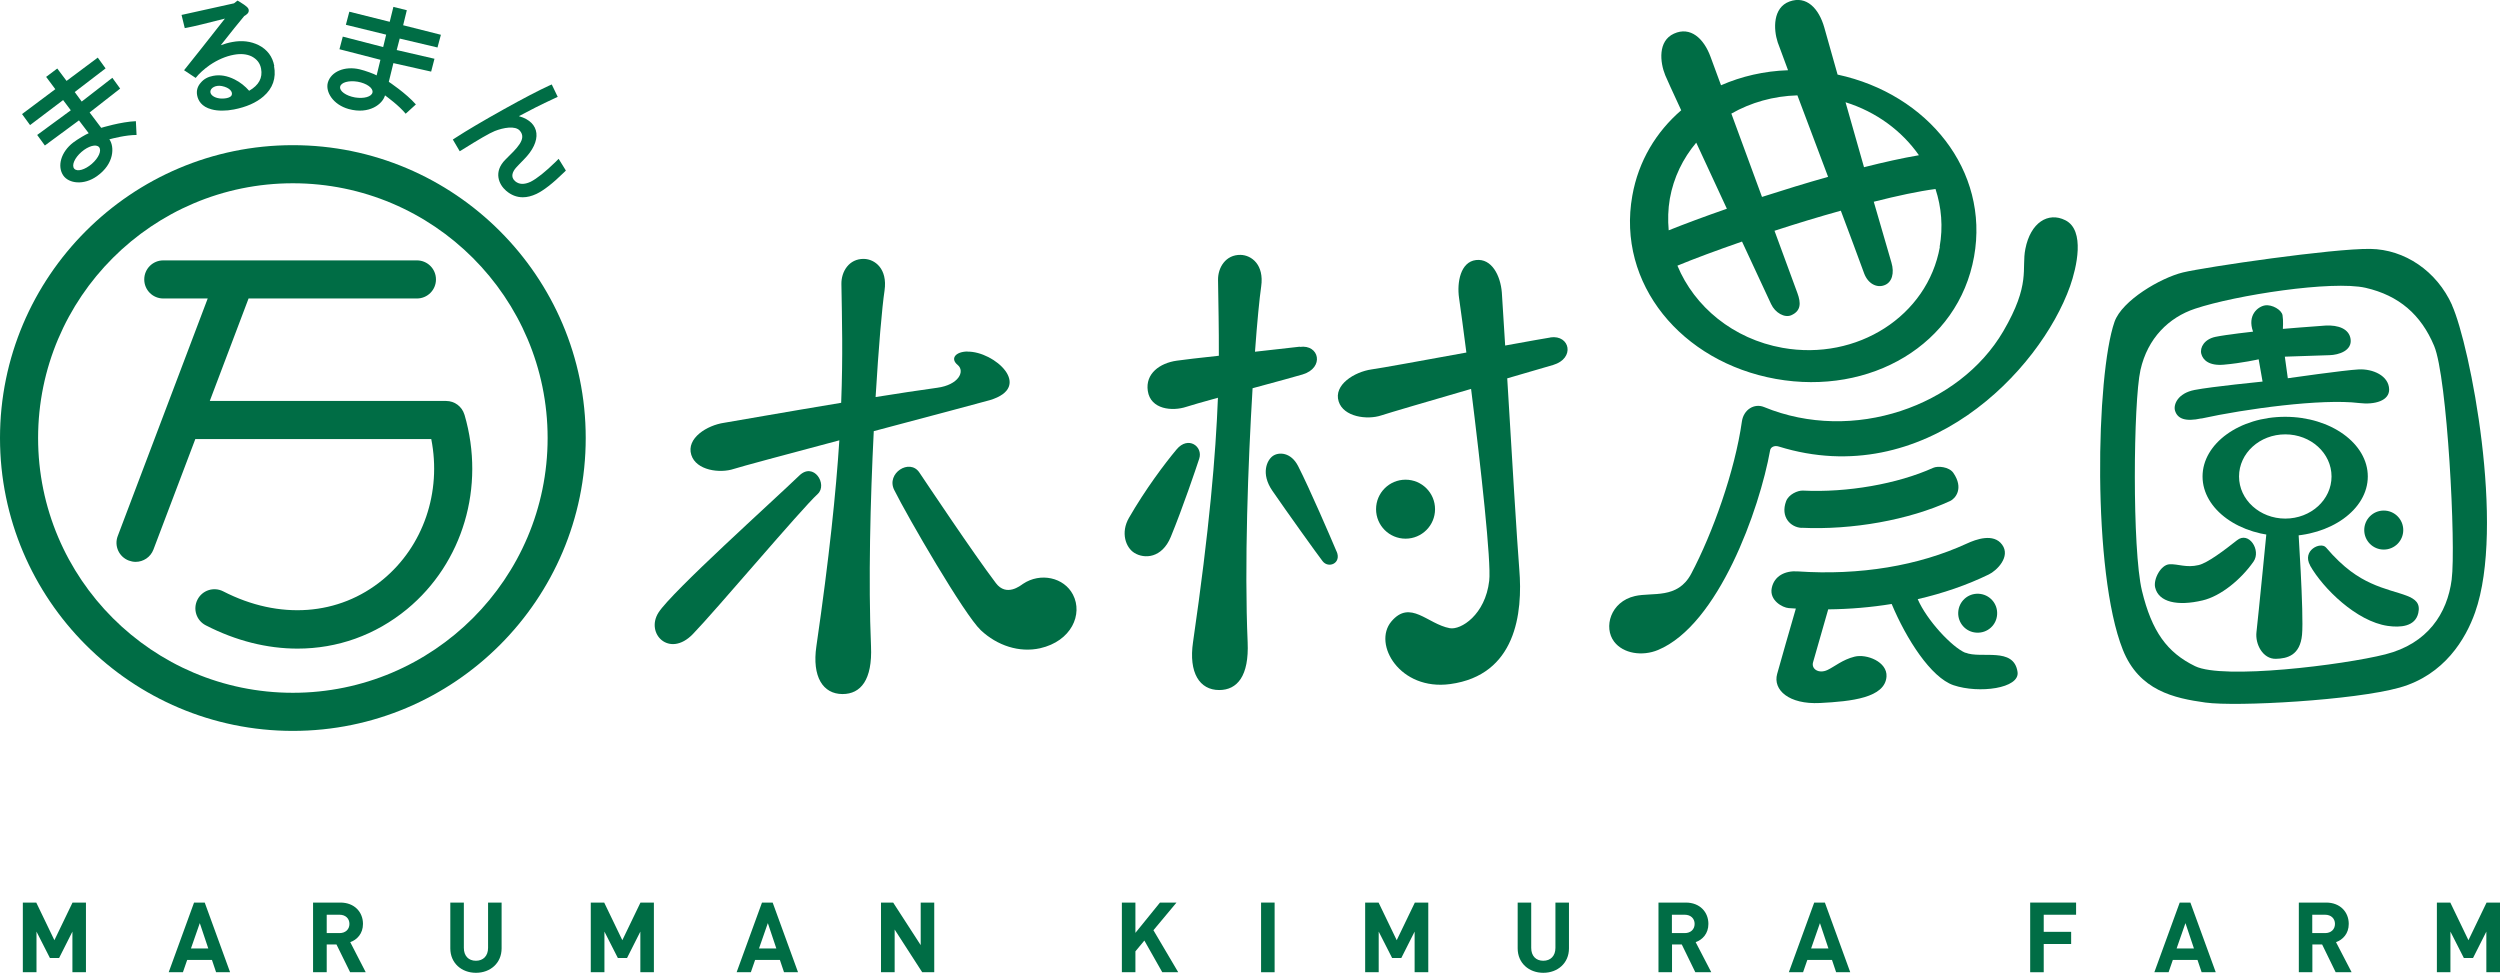
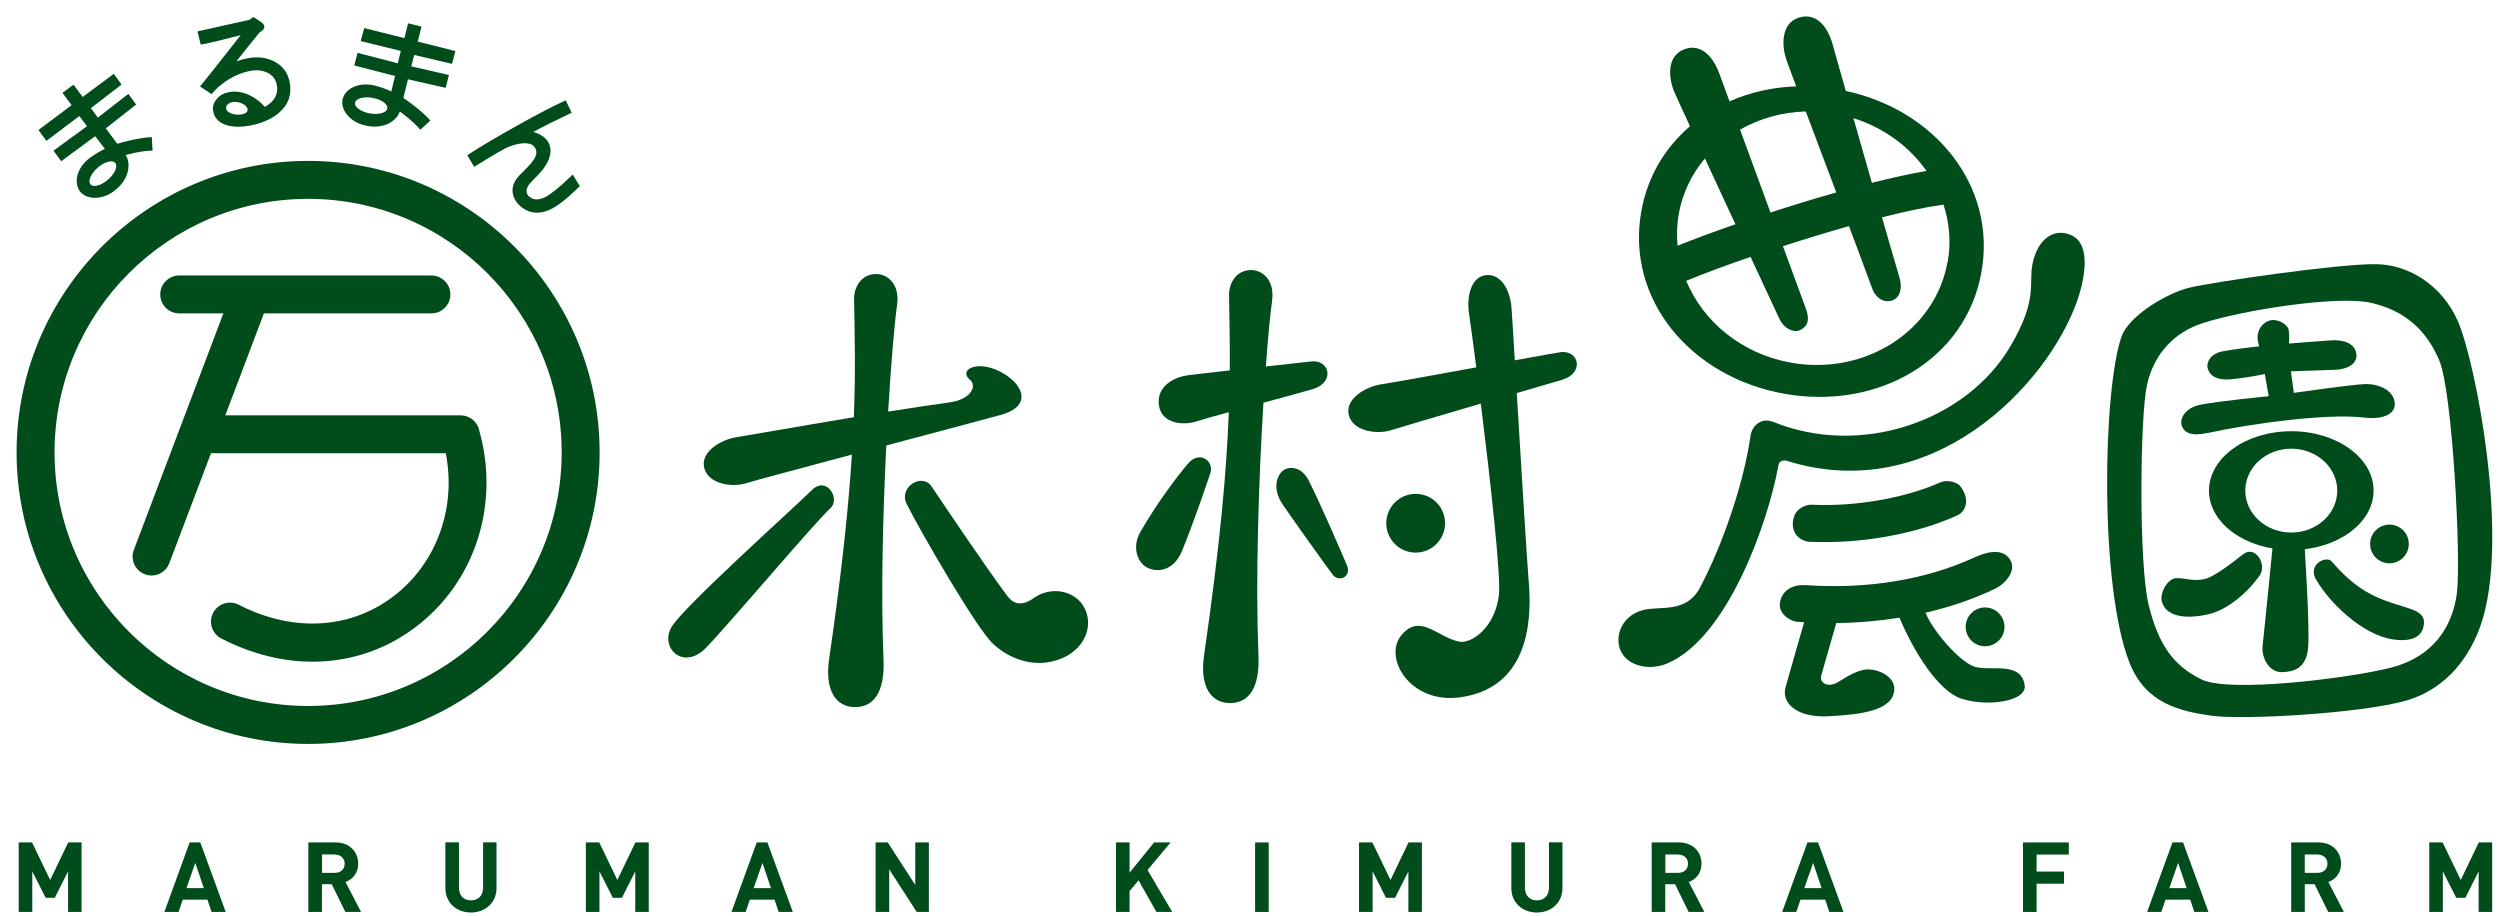
- <svg xmlns="http://www.w3.org/2000/svg" id="_レイヤー_1" data-name="レイヤー 1" viewBox="0 0 217.85 84.77">
+ <svg xmlns="http://www.w3.org/2000/svg" id="_レイヤー_1" data-name="レイヤー_1" version="1.1" viewBox="0 0 308.9 113.18">
  <defs>
    <style>
-       .cls-1 {
-         fill: #006d45;
+       .st0 {
+         fill: #004d1b;
      }
    </style>
  </defs>
+   <path class="st0" d="M219,52.09c10.94,4.5,24.01-.09,29.42-9.33,3.41-5.82,2.22-7.63,2.71-10.12.63-3.24,2.81-4.58,4.92-3.52,2.48,1.25,1.39,5.85.59,8.1-3.71,10.45-17.94,25.3-35.83,19.73-.53-.17-.99.08-1.05.46-1.3,7.25-6.36,21.49-13.79,24.58-1.92.8-4.27.45-5.39-1.02-1.33-1.75-.47-4.93,2.55-5.62,2.16-.49,5.24.42,6.92-2.74,2.64-4.98,5.38-12.65,6.24-18.74.21-1.46,1.53-2.26,2.73-1.76Z" />
+   <path class="st0" d="M223.63,66.95c-1.36-.06-2.63-1.34-1.9-3.28.32-.84,1.43-1.34,2.08-1.31,5.43.27,11.63-.82,16.01-2.79.58-.26,1.95-.15,2.48.61,1.33,1.92.26,3.18-.39,3.47-5.06,2.33-12.05,3.59-18.27,3.29Z" />
+   <path class="st0" d="M243.78,82.31c-1.66-.69-4.74-4-5.87-6.6,3.1-.72,6.04-1.72,8.73-3.03,1-.49,2.71-2.18,1.65-3.65-1.05-1.46-3.23-.66-4.36-.14-5.93,2.72-13.13,3.94-20.82,3.41-1.49-.1-2.85.54-3.16,2.05-.31,1.51,1.31,2.42,2.09,2.48.29.02.59.04.88.05-.67,2.34-1.92,6.65-2.3,8.05-.54,1.95,1.42,3.77,5.27,3.57,3.85-.2,8-.63,8.17-3.27.11-1.81-2.44-2.81-3.92-2.44-1.48.37-2.49,1.24-3.33,1.64-1.07.5-2.02-.12-1.78-.95.45-1.58,1.36-4.75,1.86-6.5,2.68-.02,5.29-.26,7.81-.66,1.79,4.29,4.82,9.05,7.6,9.99,3.14,1.06,8.16.39,7.87-1.63-.46-3.16-4.48-1.58-6.42-2.38Z" />
+   <path class="st0" d="M247.67,77.57c-.06,1.32-1.19,2.34-2.51,2.28-1.32-.06-2.34-1.19-2.28-2.51.06-1.32,1.19-2.34,2.51-2.28,1.32.06,2.34,1.19,2.28,2.51Z" />
+   <path class="st0" d="M178.55,64.65c0,2-1.62,3.63-3.63,3.63s-3.63-1.62-3.63-3.63,1.62-3.63,3.63-3.63,3.63,1.62,3.63,3.63Z" />
+   <path class="st0" d="M297.63,67.21c0,1.32-1.07,2.39-2.39,2.39s-2.39-1.07-2.39-2.39,1.07-2.39,2.39-2.39,2.39,1.07,2.39,2.39Z" />
+   <path class="st0" d="M303.64,39.57c-1.89-4.21-5.86-6.87-10.06-6.93-4.6-.07-20.28,2.23-23.05,2.9-2.76.67-7.49,3.46-8.4,6.06-2.29,6.54-2.77,30.82,1.01,40.33,2.01,5.06,6.32,5.97,10.17,6.51,3.84.54,18.34-.29,23.87-1.84,5.53-1.55,8.15-6.01,9.3-9.25,3.75-10.57-.62-32.83-2.83-37.77ZM303.57,73.3c-.54,4.18-2.97,7.89-8.16,9.2-5.19,1.32-19.96,3.14-23.4,1.45-3.44-1.69-5.33-4.26-6.54-9.28-1.21-5.02-1.06-23.24-.18-27.15.88-3.91,3.48-6.46,6.72-7.54,4.99-1.66,16.86-3.51,20.97-2.56,4.11.94,6.81,3.3,8.43,7.15,1.62,3.84,2.7,24.55,2.16,28.73Z" />
+   <path class="st0" d="M272.8,53.5c5.41-1.18,14.79-2.46,19.4-1.9,1.97.24,3.73-.3,3.7-1.68-.04-1.7-2.02-2.54-3.75-2.46s-8.72,1.08-8.72,1.08l-.37-2.66s4.47-.16,5.49-.19c1.15-.03,2.81-.56,2.6-1.99-.19-1.24-1.49-1.74-3.07-1.65-1.58.1-5.25.4-5.25.4,0,0,.07-1.01-.04-1.68-.11-.67-1.28-1.35-2.15-1.21-.87.14-2.21,1.19-1.49,3.23,0,0-3.22.35-4.61.64-1.39.29-1.96,1.31-1.76,2.09.2.77.97,1.5,2.76,1.35,2.27-.2,4.3-.66,4.3-.66l.48,2.74s-6.25.62-8.35,1.04c-2.11.41-2.63,1.82-2.41,2.54.3.99,1.24,1.4,3.24.96Z" />
+   <path class="st0" d="M283.11,53.28c-5.61,0-10.17,3.29-10.17,7.34s4.55,7.34,10.17,7.34,10.17-3.29,10.17-7.34-4.55-7.34-10.17-7.34ZM283.11,65.8c-3.14,0-5.68-2.32-5.68-5.18s2.54-5.18,5.68-5.18,5.68,2.32,5.68,5.18-2.54,5.18-5.68,5.18Z" />
+   <path class="st0" d="M280.97,65.85s-1.21,12.38-1.4,13.9c-.18,1.52.79,3.33,2.38,3.3,1.41-.03,2.99-.42,3.24-2.97.24-2.55-.5-13.62-.5-13.62l-3.71-.61Z" />
+   <path class="st0" d="M286.16,71.58c1.61,2.84,5.72,6.87,9.53,7.43,1.55.23,3.39.09,3.76-1.58.53-2.37-2.4-2.08-5.86-3.69-1.49-.69-3.27-1.78-5.49-4.37-.65-.76-3,.35-1.95,2.22Z" />
+   <path class="st0" d="M277.17,68.47c-1.56,1.25-3.62,2.79-4.71,3.06-1.52.36-2.53-.15-3.59-.09-1.06.06-2.01,1.82-1.76,2.85.43,1.8,2.73,2.32,5.82,1.59,2.23-.52,4.71-2.55,6.27-4.77.97-1.39-.57-3.79-2.03-2.63Z" />
+   <path class="st0" d="M228.06,11.22c-.92-3.24-1.55-5.48-1.64-5.8-.66-2.35-2.19-3.96-4.28-3.2-2.06.75-1.99,3.38-1.46,5.03.09.29.56,1.55,1.26,3.42-2.93.1-5.73.74-8.24,1.85-.71-1.93-1.19-3.23-1.28-3.48-.84-2.29-2.48-3.79-4.5-2.87-2,.9-1.73,3.53-1.07,5.12.15.36.89,1.99,1.96,4.31-3.06,2.63-5.25,6.2-6.01,10.51-1.94,10.84,6.05,20.47,17.66,22.54,11.61,2.07,22.44-4.2,24.37-15.04,1.89-10.56-5.66-19.99-16.78-22.38ZM238.03,21.12c-1.98.34-4.28.85-6.74,1.47-.8-2.79-1.58-5.53-2.28-7.99,3.79,1.19,6.92,3.53,9.02,6.51ZM223.12,13.77c1.08,2.87,2.41,6.4,3.77,10.01-2.7.76-5.47,1.61-8.13,2.48-1.3-3.55-2.65-7.21-3.76-10.25,2.4-1.36,5.18-2.16,8.12-2.24ZM207.42,26.46c.47-2.61,1.61-4.95,3.24-6.88,1.17,2.52,2.48,5.36,3.77,8.13-2.72.94-5.18,1.86-7.15,2.65-.12-1.28-.09-2.58.15-3.9ZM240.63,32.39c-1.52,8.5-10.18,14.06-19.35,12.42-6.08-1.09-10.84-5.07-12.93-10.11,2.07-.86,4.85-1.9,7.95-2.96,1.47,3.17,2.77,5.96,3.57,7.68.51,1.1,1.68,1.73,2.48,1.39,1.21-.53,1.21-1.51.77-2.71-.65-1.76-1.67-4.53-2.82-7.68,2.68-.87,5.47-1.72,8.16-2.48,1.03,2.74,2.02,5.39,2.87,7.71.48,1.29,1.55,1.8,2.48,1.47.97-.35,1.27-1.51.9-2.79-.67-2.26-1.41-4.83-2.17-7.48,2.9-.73,5.53-1.29,7.6-1.57.73,2.25.95,4.67.51,7.12Z" />
+   <path class="st0" d="M121.02,45.25c-1.46.02-2.13.87-1.19,1.66.95.79.12,2.46-2.51,2.81-2.19.3-4.83.7-7.58,1.14.37-6.11.79-11.02,1.1-13.12.38-2.67-1.19-3.86-2.54-3.88-1.84-.03-2.79,1.57-2.77,3.1.07,4.38.2,8.74-.03,14.59-6.98,1.16-13.56,2.33-14.39,2.45-2.08.3-4.7,1.89-4.06,3.95.6,1.91,3.5,2.3,5.24,1.73.76-.25,6.55-1.8,12.97-3.51-.4,6.33-1.22,14.33-2.82,25.32-.54,3.75.8,5.89,3.22,5.88,2.23,0,3.68-1.74,3.51-5.88-.34-7.95-.08-17.92.34-26.45,7-1.86,13.61-3.61,14.27-3.81,5.44-1.62.57-6.03-2.77-5.98Z" />
+   <path class="st0" d="M192.73,43.53c-.42.06-2.66.46-5.56.99-.21-3.43-.36-5.94-.41-6.52-.17-2.11-1.26-4.22-3.17-4-1.91.23-2.36,2.77-2.09,4.65.23,1.59.55,3.96.91,6.74-5.19.95-10.59,1.93-11.66,2.08-2.08.3-4.7,1.89-4.06,3.94.6,1.91,3.5,2.3,5.24,1.73.89-.29,6.04-1.8,11.04-3.27,1.2,9.63,2.49,21.31,2.24,23.59-.47,4.18-3.48,6.08-4.86,5.83-2.74-.51-4.86-3.59-7.18-.82-2.32,2.77,1.04,8.54,7.23,7.69,8.09-1.1,8.95-8.71,8.5-14.12-.25-3.11-.95-14.65-1.49-23.47,2.91-.85,5.2-1.52,5.66-1.66,2.71-.82,2.06-3.73-.34-3.39Z" />
+   <path class="st0" d="M87.26,80.02c-2.88,2.96-5.86-.07-4.22-2.65,1.65-2.58,14.24-13.87,17.3-16.84,1.8-1.75,3.53,1.09,2.28,2.25-2.07,1.91-12.55,14.35-15.37,17.24Z" />
+   <path class="st0" d="M112.03,62.27c1.64,3.3,8.63,15.38,10.65,17.26,2.02,1.89,4.73,2.79,7.28,2.21,3.87-.87,5.29-4.19,4.05-6.6-1.09-2.14-4.01-2.76-6.15-1.33-.32.21-2.03,1.62-3.33-.09-2.77-3.67-8.51-12.26-9.42-13.61-1.19-1.76-4.11.1-3.09,2.15Z" />
+   <path class="st0" d="M161.92,44.67c-.53.07-2.84.32-5.51.61.27-3.69.55-6.56.76-8.03.38-2.67-1.19-3.86-2.54-3.88-1.84-.03-2.79,1.57-2.77,3.1.04,2.96.12,5.9.09,9.3-2.37.26-4.42.49-5.19.6-2.08.3-3.88,1.6-3.56,3.73.34,2.27,3,2.52,4.74,1.94.55-.18,2.05-.61,3.89-1.11-.26,7-1.04,16.13-3.06,30.06-.54,3.75.8,5.89,3.22,5.88,2.23,0,3.68-1.74,3.51-5.88-.4-9.5.04-21.88.61-31.23,2.87-.78,5.52-1.5,6.15-1.7,2.71-.82,2.06-3.73-.34-3.39Z" />
+   <path class="st0" d="M146.77,57.3c-1.47,1.76-3.84,4.91-5.86,8.41-1.06,1.84-.39,3.67.66,4.32,1.23.76,3.39.67,4.48-1.96,1.47-3.57,3.1-8.41,3.5-9.62.49-1.5-1.36-2.85-2.78-1.15Z" />
+   <path class="st0" d="M166.43,69.86c-.68-1.61-3.35-7.8-4.73-10.5-.88-1.72-2.37-1.77-3.11-1.26-.73.51-1.52,2.17-.08,4.27,1.67,2.43,5.58,7.89,6.18,8.66.73.94,2.34.26,1.74-1.18Z" />
+   <path class="st0" d="M38.07,91.92c-19.86,0-36.02-16.16-36.02-36.02S18.21,19.88,38.07,19.88s36.02,16.16,36.02,36.02-16.16,36.02-36.02,36.02ZM38.07,24.57c-17.28,0-31.33,14.05-31.33,31.33s14.05,31.33,31.33,31.33,31.33-14.05,31.33-31.33-14.05-31.33-31.33-31.33Z" />
+   <path class="st0" d="M59.17,53.01c-.29-1-1.21-1.69-2.25-1.69h-29.08l4.77-12.6h20.7c1.29,0,2.34-1.05,2.34-2.34s-1.05-2.34-2.34-2.34h-31.17c-1.29,0-2.34,1.05-2.34,2.34s1.05,2.34,2.34,2.34h5.46l-11.06,29.22c-.46,1.21.15,2.56,1.36,3.02.27.1.55.15.83.15.95,0,1.84-.58,2.19-1.52l5.15-13.59h29.01c1.28,6.53-.96,13.16-5.96,17.28-5.4,4.45-12.74,4.99-19.63,1.44-1.15-.59-2.56-.14-3.16,1.01-.59,1.15-.14,2.56,1.01,3.16,3.73,1.92,7.57,2.87,11.29,2.87,4.88,0,9.55-1.63,13.46-4.86,6.88-5.67,9.65-15.05,7.07-23.9Z" />
+   <path class="st0" d="M65.88,16.31c1.23-.67,2.7-1.41,4.4-2.21l.36-.17-.74-1.53-.35.16c-1.23.56-3.11,1.54-5.59,2.92-2.5,1.4-4.48,2.57-5.9,3.49l-.32.21.85,1.44.35-.22c1.96-1.22,3.28-2.01,3.95-2.27,1.07-.43,2.53-.69,3.09-.04.89,1.02-.37,2.15-1.76,3.54-1.52,1.51-.82,3.08.07,3.84.63.54,1.31.81,2.06.81.53,0,1.09-.14,1.67-.41.89-.42,2-1.29,3.39-2.65l.23-.22-.88-1.44-.36.35c-1.28,1.25-2.32,2.08-3.09,2.47-.79.37-1.42.34-1.91-.08-.62-.54-.3-1.19.11-1.67.2-.23.52-.56.95-.99,2.29-2.31,2.03-4.6-.56-5.34Z" />
+   <path class="st0" d="M18.85,18.63c0-.18-.09-1.69-.09-1.69-1.84.08-4.27.82-4.27.82l-1.42-1.9,3.75-2.94-.96-1.32-3.77,2.93-.86-1.17,3.79-2.91-.96-1.33-3.84,2.86-1.14-1.52-1.36,1.02,1.13,1.51-4.1,3.07.98,1.35,4.07-3.07.95,1.25-4.14,3.03.95,1.3,4.2-3.09,1.2,1.57c-.3.1-1.36.73-1.9,1.14-1.51,1.16-2,2.92-1.21,4.06.68.98,2.52,1.23,4.14.08,2.15-1.53,2.16-3.64,1.53-4.53.36-.09,2.03-.54,3.35-.54ZM13.35,22.19c-.84.73-1.81,1-2.17.59-.35-.41.05-1.33.89-2.06.84-.73,1.81-1,2.17-.59.35.41-.05,1.33-.89,2.06Z" />
+   <path class="st0" d="M55.85,7.89l.42-1.58-4.65-1.17.46-1.85-1.66-.41-.45,1.83-4.97-1.24-.43,1.61,4.95,1.21-.37,1.53-4.97-1.29-.41,1.56,5.04,1.3-.46,1.92c-.26-.17-1.43-.6-2.09-.75-1.85-.43-3.53.3-3.91,1.63-.33,1.15.64,2.73,2.56,3.26,2.54.7,4.19-.62,4.48-1.68.3.22,1.7,1.24,2.54,2.26.14-.11,1.25-1.14,1.25-1.14-1.22-1.38-3.34-2.79-3.34-2.79l.57-2.3,4.65,1.05.41-1.58-4.65-1.07.36-1.41,4.65,1.1ZM45.7,14.01c-1.1-.19-1.92-.78-1.83-1.31s1.06-.81,2.16-.61c1.1.19,1.92.78,1.83,1.31-.09.53-1.06.81-2.16.61Z" />
+   <path class="st0" d="M35.79,10.14c-.22-1.15-.86-2.01-1.91-2.55-.96-.49-2.05-.62-3.25-.4-.48.09-.96.22-1.42.39,1.22-1.55,2.19-2.75,2.88-3.59.24-.14.63-.38.56-.77-.04-.23-.23-.44-1.13-.98l-.24-.14-.43.34c-.93.2-2.95.65-6.05,1.35l-.4.09.4,1.63.37-.07c.76-.14,2.26-.5,4.57-1.1-2.19,2.8-3.88,4.93-5.02,6.35l1.43.94c.43-.55,1.02-1.08,1.74-1.58.96-.65,1.97-1.08,2.98-1.28.84-.16,1.58-.08,2.19.22.64.33,1.02.82,1.14,1.5.22,1.14-.27,2.03-1.47,2.72-.49-.57-1.09-1.04-1.79-1.39-.91-.46-1.8-.6-2.64-.44-.63.12-1.14.4-1.5.83-.41.45-.57.99-.45,1.57.11.6.52,1.39,1.78,1.72.4.11.83.16,1.31.16.45,0,.92-.05,1.43-.14,1.53-.29,2.75-.83,3.64-1.62,1.14-.99,1.57-2.25,1.29-3.74ZM29.01,14.13c-.59-.09-1.07-.39-1.08-.8-.01-.49.68-.86,1.43-.71.97.2,1.35.72,1.2,1.12-.14.37-.95.49-1.55.4Z" />
  <g>
-     <path class="cls-1" d="M153.72,35.47c7.75,3.19,17.02-.06,20.85-6.61,2.41-4.13,1.57-5.41,1.92-7.17.45-2.3,1.99-3.25,3.48-2.5,1.76.88.98,4.14.42,5.74-2.63,7.4-12.71,17.92-25.39,13.98-.38-.12-.7.05-.75.32-.92,5.14-4.5,15.22-9.77,17.41-1.36.57-3.03.32-3.82-.72-.95-1.24-.33-3.49,1.81-3.98,1.53-.35,3.71.3,4.9-1.94,1.87-3.53,3.81-8.96,4.42-13.28.15-1.03,1.08-1.6,1.93-1.25Z" />
-     <path class="cls-1" d="M156.99,46c-.96-.05-1.86-.95-1.35-2.32.22-.6,1.01-.95,1.47-.93,3.84.19,8.24-.58,11.34-1.98.41-.19,1.38-.1,1.76.43.94,1.36.18,2.25-.28,2.46-3.59,1.65-8.53,2.54-12.95,2.33Z" />
-     <path class="cls-1" d="M171.27,56.89c-1.17-.49-3.36-2.83-4.16-4.68,2.2-.51,4.28-1.22,6.19-2.15.71-.34,1.92-1.55,1.17-2.59-.75-1.04-2.29-.47-3.09-.1-4.2,1.93-9.3,2.79-14.75,2.42-1.05-.07-2.02.38-2.24,1.45-.22,1.07.93,1.71,1.48,1.75.21.02.42.03.62.04-.48,1.66-1.36,4.71-1.63,5.7-.38,1.38,1.01,2.67,3.74,2.53,2.73-.14,5.67-.45,5.79-2.31.08-1.28-1.73-1.99-2.78-1.73-1.05.26-1.76.88-2.36,1.16-.76.36-1.43-.08-1.26-.67.32-1.12.96-3.37,1.32-4.61,1.9-.02,3.75-.18,5.53-.47,1.27,3.04,3.42,6.41,5.39,7.08,2.22.75,5.78.28,5.58-1.15-.32-2.24-3.18-1.12-4.55-1.69Z" />
-     <path class="cls-1" d="M174.03,53.52c-.04.94-.84,1.66-1.78,1.61-.94-.04-1.66-.84-1.61-1.78.05-.94.84-1.66,1.78-1.61.94.05,1.66.84,1.61,1.78Z" />
-     <path class="cls-1" d="M125.05,44.37c0,1.42-1.15,2.57-2.57,2.57s-2.57-1.15-2.57-2.57,1.15-2.57,2.57-2.57,2.57,1.15,2.57,2.57Z" />
-     <path class="cls-1" d="M209.42,46.19c0,.94-.76,1.7-1.7,1.7s-1.7-.76-1.7-1.7.76-1.7,1.7-1.7,1.7.76,1.7,1.7Z" />
-     <path class="cls-1" d="M213.68,26.6c-1.34-2.99-4.15-4.87-7.13-4.91-3.26-.05-14.37,1.58-16.33,2.05-1.96.48-5.31,2.45-5.96,4.3-1.62,4.63-1.96,21.84.72,28.57,1.42,3.58,4.48,4.23,7.2,4.61,2.72.38,12.99-.2,16.91-1.3,3.92-1.1,5.78-4.26,6.59-6.56,2.65-7.49-.44-23.26-2.01-26.76ZM213.64,50.5c-.38,2.96-2.1,5.59-5.78,6.52-3.68.93-14.14,2.22-16.58,1.03-2.44-1.19-3.77-3.02-4.63-6.57-.86-3.56-.75-16.47-.13-19.24.62-2.77,2.47-4.58,4.76-5.34,3.54-1.18,11.94-2.48,14.86-1.82,2.91.67,4.83,2.34,5.97,5.06,1.15,2.72,1.91,17.39,1.53,20.35Z" />
-     <path class="cls-1" d="M191.83,36.47c3.83-.84,10.48-1.75,13.74-1.35,1.39.17,2.64-.21,2.62-1.19-.03-1.2-1.43-1.8-2.65-1.74-1.23.06-6.18.77-6.18.77l-.26-1.88s3.17-.11,3.89-.13c.82-.02,1.99-.4,1.84-1.41-.13-.88-1.06-1.23-2.18-1.17-1.12.07-3.72.29-3.72.29,0,0,.05-.72-.03-1.19-.08-.47-.91-.95-1.52-.86-.62.1-1.57.84-1.05,2.29,0,0-2.28.25-3.26.45-.98.2-1.39.93-1.25,1.48.14.55.69,1.06,1.95.95,1.61-.14,3.05-.47,3.05-.47l.34,1.94s-4.43.44-5.92.73c-1.49.29-1.86,1.29-1.71,1.8.21.7.88.99,2.3.68Z" />
-     <path class="cls-1" d="M199.13,36.32c-3.98,0-7.2,2.33-7.2,5.2s3.23,5.2,7.2,5.2,7.2-2.33,7.2-5.2-3.22-5.2-7.2-5.2ZM199.14,45.19c-2.22,0-4.03-1.64-4.03-3.67s1.8-3.67,4.03-3.67,4.03,1.64,4.03,3.67-1.8,3.67-4.03,3.67Z" />
-     <path class="cls-1" d="M197.62,45.22s-.86,8.77-.99,9.85c-.13,1.07.56,2.36,1.68,2.34,1-.02,2.12-.3,2.29-2.1.17-1.81-.36-9.65-.36-9.65l-2.63-.43Z" />
-     <path class="cls-1" d="M201.3,49.28c1.14,2.01,4.06,4.87,6.76,5.26,1.1.16,2.4.07,2.67-1.12.38-1.68-1.7-1.48-4.15-2.61-1.06-.49-2.32-1.26-3.89-3.1-.46-.54-2.13.25-1.38,1.57Z" />
-     <path class="cls-1" d="M194.93,47.08c-1.11.88-2.57,1.98-3.34,2.16-1.08.26-1.79-.11-2.54-.07-.75.04-1.42,1.29-1.25,2.02.3,1.28,1.93,1.65,4.13,1.13,1.58-.37,3.34-1.81,4.44-3.38.69-.99-.41-2.69-1.44-1.86Z" />
-     <path class="cls-1" d="M160.13,6.51c-.65-2.3-1.1-3.89-1.16-4.11-.47-1.66-1.55-2.81-3.03-2.27-1.46.53-1.41,2.4-1.03,3.56.07.21.4,1.1.9,2.43-2.08.07-4.06.53-5.84,1.31-.5-1.37-.84-2.29-.91-2.47-.59-1.62-1.76-2.68-3.19-2.03-1.42.64-1.22,2.5-.76,3.63.1.25.63,1.41,1.39,3.05-2.17,1.87-3.72,4.4-4.26,7.44-1.37,7.68,4.29,14.5,12.51,15.97,8.22,1.47,15.9-2.98,17.27-10.66,1.34-7.48-4.01-14.16-11.89-15.86ZM167.2,13.53c-1.41.24-3.03.6-4.77,1.04-.57-1.98-1.12-3.92-1.61-5.66,2.69.84,4.91,2.5,6.39,4.61ZM156.63,8.32c.77,2.03,1.71,4.53,2.67,7.09-1.91.54-3.87,1.14-5.76,1.75-.92-2.51-1.88-5.11-2.67-7.26,1.7-.97,3.67-1.53,5.75-1.59ZM145.51,17.31c.33-1.85,1.14-3.5,2.3-4.88.83,1.79,1.76,3.8,2.67,5.76-1.93.67-3.67,1.32-5.07,1.88-.08-.91-.06-1.83.1-2.76ZM169.04,21.51c-1.07,6.02-7.21,9.96-13.71,8.8-4.31-.77-7.68-3.59-9.16-7.16,1.47-.61,3.44-1.34,5.63-2.1,1.04,2.24,1.96,4.22,2.53,5.44.36.78,1.19,1.23,1.76.98.86-.38.85-1.07.54-1.92-.46-1.25-1.18-3.21-2-5.44,1.9-.62,3.87-1.22,5.78-1.75.73,1.94,1.43,3.82,2.03,5.46.34.91,1.1,1.28,1.75,1.04.69-.24.9-1.07.63-1.98-.47-1.6-1-3.42-1.54-5.3,2.05-.52,3.92-.92,5.38-1.11.52,1.59.67,3.31.36,5.04Z" />
-     <path class="cls-1" d="M84.29,30.63c-1.03.02-1.51.62-.84,1.17.67.56.08,1.74-1.78,1.99-1.55.21-3.42.5-5.37.81.26-4.33.56-7.81.78-9.29.27-1.89-.84-2.73-1.8-2.75-1.3-.02-1.98,1.11-1.96,2.2.05,3.11.14,6.19-.02,10.34-4.95.82-9.61,1.65-10.19,1.74-1.48.21-3.33,1.34-2.87,2.8.42,1.35,2.48,1.63,3.71,1.22.54-.18,4.64-1.28,9.19-2.49-.29,4.48-.87,10.15-2,17.94-.39,2.66.57,4.17,2.28,4.17,1.58,0,2.61-1.23,2.48-4.17-.24-5.63-.06-12.7.24-18.74,4.96-1.32,9.64-2.56,10.11-2.7,3.85-1.15.41-4.27-1.96-4.23Z" />
-     <path class="cls-1" d="M135.1,29.41c-.3.04-1.89.33-3.94.7-.15-2.43-.26-4.21-.29-4.62-.12-1.49-.89-2.99-2.25-2.83-1.36.16-1.67,1.96-1.48,3.29.16,1.13.39,2.81.64,4.77-3.68.67-7.5,1.37-8.26,1.47-1.48.21-3.33,1.34-2.87,2.79.42,1.35,2.48,1.63,3.71,1.22.63-.21,4.28-1.28,7.83-2.31.85,6.82,1.77,15.1,1.58,16.72-.34,2.96-2.47,4.31-3.44,4.13-1.94-.36-3.44-2.54-5.09-.58-1.64,1.96.74,6.05,5.13,5.45,5.73-.78,6.34-6.17,6.02-10.01-.18-2.2-.68-10.38-1.05-16.63,2.06-.6,3.68-1.07,4.01-1.17,1.92-.58,1.46-2.64-.24-2.4Z" />
-     <path class="cls-1" d="M60.37,55.26c-2.04,2.1-4.15-.05-2.99-1.88,1.17-1.83,10.09-9.83,12.26-11.93,1.27-1.24,2.5.77,1.62,1.59-1.47,1.35-8.89,10.16-10.89,12.22Z" />
-     <path class="cls-1" d="M77.92,42.69c1.16,2.34,6.12,10.89,7.55,12.23,1.43,1.34,3.35,1.97,5.16,1.57,2.74-.62,3.75-2.97,2.87-4.67-.78-1.51-2.84-1.96-4.36-.94-.22.15-1.44,1.15-2.36-.07-1.97-2.6-6.03-8.69-6.67-9.64-.84-1.25-2.91.07-2.19,1.52Z" />
-     <path class="cls-1" d="M113.27,30.21c-.38.05-2.01.23-3.91.44.19-2.62.39-4.65.54-5.69.27-1.89-.84-2.73-1.8-2.75-1.3-.02-1.98,1.11-1.96,2.2.03,2.09.08,4.18.07,6.59-1.68.18-3.13.35-3.67.43-1.48.21-2.75,1.13-2.52,2.64.24,1.61,2.13,1.79,3.36,1.38.39-.13,1.45-.43,2.75-.79-.19,4.96-.74,11.43-2.17,21.3-.39,2.66.57,4.17,2.28,4.17,1.58,0,2.61-1.23,2.48-4.17-.29-6.73.03-15.5.43-22.13,2.03-.55,3.91-1.06,4.36-1.2,1.92-.58,1.46-2.64-.24-2.4Z" />
-     <path class="cls-1" d="M102.53,39.16c-1.04,1.24-2.72,3.48-4.15,5.96-.75,1.3-.28,2.6.47,3.06.87.54,2.4.47,3.17-1.39,1.04-2.53,2.2-5.96,2.48-6.82.35-1.06-.96-2.02-1.97-.81Z" />
-     <path class="cls-1" d="M116.47,48.06c-.48-1.14-2.37-5.53-3.35-7.44-.62-1.22-1.68-1.25-2.2-.89-.52.36-1.07,1.54-.05,3.03,1.18,1.72,3.95,5.59,4.38,6.14.52.67,1.66.18,1.23-.83Z" />
-     <path class="cls-1" d="M25.52,63.69C11.45,63.69,0,52.24,0,38.17S11.45,12.65,25.52,12.65s25.52,11.45,25.52,25.52-11.45,25.52-25.52,25.52ZM25.52,15.97c-12.24,0-22.2,9.96-22.2,22.2s9.96,22.2,22.2,22.2,22.2-9.96,22.2-22.2-9.96-22.2-22.2-22.2Z" />
-     <path class="cls-1" d="M40.47,36.13c-.21-.71-.86-1.19-1.59-1.19h-20.6l3.38-8.93h14.67c.92,0,1.66-.74,1.66-1.66s-.74-1.66-1.66-1.66H14.23c-.92,0-1.66.74-1.66,1.66s.74,1.66,1.66,1.66h3.87l-7.84,20.7c-.33.86.11,1.82.97,2.14.19.07.39.11.59.11.67,0,1.3-.41,1.55-1.07l3.65-9.63h20.56c.91,4.62-.68,9.33-4.22,12.25-3.82,3.15-9.03,3.53-13.91,1.02-.82-.42-1.82-.1-2.24.72-.42.82-.1,1.82.72,2.24,2.64,1.36,5.36,2.03,8,2.03,3.46,0,6.77-1.16,9.54-3.44,4.87-4.02,6.84-10.66,5.01-16.93Z" />
-     <path class="cls-1" d="M45.22,10.12c.87-.47,1.91-1,3.12-1.56l.26-.12-.52-1.08-.25.11c-.87.4-2.2,1.09-3.96,2.07-1.77.99-3.18,1.82-4.18,2.47l-.23.15.6,1.02.25-.15c1.39-.87,2.33-1.42,2.8-1.61.76-.3,1.79-.49,2.19-.03.63.72-.26,1.53-1.25,2.51-1.08,1.07-.58,2.18.05,2.72.44.38.93.57,1.46.57.38,0,.77-.1,1.18-.29.63-.3,1.42-.91,2.41-1.88l.16-.16-.63-1.02-.25.25c-.9.88-1.64,1.47-2.19,1.75-.56.26-1.01.24-1.35-.05-.44-.38-.21-.85.08-1.18.14-.16.37-.39.67-.7,1.63-1.63,1.44-3.26-.4-3.78Z" />
-     <path class="cls-1" d="M11.9,11.76c0-.13-.06-1.2-.06-1.2-1.3.05-3.02.58-3.02.58l-1.01-1.34,2.66-2.08-.68-.94-2.67,2.07-.61-.83,2.69-2.06-.68-.94-2.72,2.03-.81-1.08-.97.73.8,1.07-2.9,2.17.7.96,2.88-2.18.67.89-2.93,2.15.67.92,2.97-2.19.85,1.12c-.21.07-.97.52-1.35.81-1.07.82-1.42,2.07-.86,2.88.48.69,1.78.87,2.93.05,1.53-1.08,1.53-2.58,1.08-3.21.26-.07,1.44-.38,2.37-.38ZM8,14.28c-.6.52-1.28.71-1.53.42-.25-.29.03-.94.63-1.46.6-.52,1.28-.71,1.53-.42.25.29-.03.94-.63,1.46Z" />
-     <path class="cls-1" d="M38.12,4.15l.3-1.12-3.29-.83.32-1.31-1.17-.29-.32,1.3-3.52-.88-.3,1.14,3.51.86-.26,1.08-3.52-.91-.29,1.1,3.57.92-.33,1.36c-.19-.12-1.01-.42-1.48-.53-1.31-.31-2.5.21-2.77,1.15-.23.81.45,1.93,1.81,2.31,1.8.5,2.97-.44,3.17-1.19.21.16,1.21.88,1.8,1.6.1-.08.89-.81.89-.81-.86-.98-2.36-1.97-2.36-1.97l.4-1.63,3.29.74.29-1.12-3.29-.76.26-1,3.3.78ZM30.93,8.49c-.78-.14-1.36-.55-1.29-.93.07-.38.75-.57,1.53-.44.78.14,1.36.55,1.29.93-.07.38-.75.57-1.53.44Z" />
-     <path class="cls-1" d="M23.9,5.75c-.15-.82-.61-1.43-1.35-1.81-.68-.34-1.45-.44-2.3-.28-.34.06-.68.16-1.01.28.86-1.1,1.55-1.95,2.04-2.54.17-.1.45-.27.39-.55-.03-.16-.16-.31-.8-.7l-.17-.1-.31.24c-.66.14-2.09.46-4.29.95l-.28.06.28,1.15.26-.05c.54-.1,1.6-.36,3.24-.78-1.55,1.98-2.75,3.49-3.56,4.5l1.01.67c.31-.39.72-.76,1.23-1.12.68-.46,1.39-.77,2.11-.9.6-.11,1.12-.06,1.55.15.45.24.72.58.81,1.06.15.81-.19,1.44-1.04,1.93-.35-.4-.77-.74-1.27-.99-.64-.32-1.27-.43-1.87-.31-.45.08-.81.28-1.07.59-.29.32-.4.7-.32,1.11.08.43.37.99,1.26,1.22.28.08.59.11.93.11.32,0,.65-.03,1.01-.1,1.08-.21,1.95-.59,2.58-1.14.81-.7,1.12-1.59.92-2.65ZM19.1,8.57c-.42-.06-.76-.28-.77-.57,0-.35.48-.61,1.01-.5.69.14.96.51.85.79-.1.26-.68.34-1.1.28Z" />
-   </g>
-   <g>
-     <path class="cls-1" d="M6.31,84.72v-3.54l-1.16,2.3h-.8l-1.17-2.3v3.54h-1.19v-6.07h1.17l1.58,3.28,1.58-3.28h1.17v6.07h-1.18Z" />
-     <path class="cls-1" d="M18.83,84.72l-.36-1.07h-2.16l-.37,1.07h-1.24l2.21-6.07h.93l2.21,6.07h-1.24ZM17.41,80.44l-.77,2.21h1.51l-.74-2.21Z" />
-     <path class="cls-1" d="M30.51,84.72l-1.19-2.42h-.85v2.42h-1.19v-6.07h2.38c1.24,0,1.97.84,1.97,1.86,0,.85-.52,1.38-1.11,1.59l1.35,2.62h-1.37ZM29.59,79.71h-1.12v1.6h1.12c.52,0,.86-.33.86-.8s-.34-.8-.86-.8Z" />
-     <path class="cls-1" d="M41.47,84.77c-1.24,0-2.23-.84-2.23-2.13v-3.99h1.18v3.95c0,.7.41,1.12,1.05,1.12s1.06-.42,1.06-1.12v-3.95h1.18v3.99c0,1.29-.99,2.13-2.23,2.13Z" />
-     <path class="cls-1" d="M55.8,84.72v-3.54l-1.16,2.3h-.8l-1.17-2.3v3.54h-1.19v-6.07h1.17l1.58,3.28,1.58-3.28h1.17v6.07h-1.18Z" />
-     <path class="cls-1" d="M68.32,84.72l-.36-1.07h-2.16l-.37,1.07h-1.24l2.21-6.07h.93l2.21,6.07h-1.24ZM66.91,80.44l-.77,2.21h1.51l-.74-2.21Z" />
-     <path class="cls-1" d="M80.36,84.72l-2.4-3.72v3.72h-1.19v-6.07h1.06l2.4,3.71v-3.71h1.18v6.07h-1.06Z" />
-     <path class="cls-1" d="M101.28,84.72l-1.56-2.76-.78.94v1.82h-1.18v-6.07h1.18v2.64l2.14-2.64h1.44l-2.01,2.41,2.16,3.66h-1.38Z" />
-     <path class="cls-1" d="M109.89,84.72v-6.07h1.18v6.07h-1.18Z" />
-     <path class="cls-1" d="M123.27,84.72v-3.54l-1.16,2.3h-.8l-1.17-2.3v3.54h-1.18v-6.07h1.17l1.58,3.28,1.58-3.28h1.17v6.07h-1.18Z" />
-     <path class="cls-1" d="M134.48,84.77c-1.24,0-2.23-.84-2.23-2.13v-3.99h1.18v3.95c0,.7.41,1.12,1.05,1.12s1.06-.42,1.06-1.12v-3.95h1.18v3.99c0,1.29-.99,2.13-2.23,2.13Z" />
-     <path class="cls-1" d="M147.73,84.72l-1.18-2.42h-.85v2.42h-1.18v-6.07h2.38c1.24,0,1.97.84,1.97,1.86,0,.85-.52,1.38-1.11,1.59l1.36,2.62h-1.37ZM146.81,79.71h-1.12v1.6h1.12c.52,0,.86-.33.86-.8s-.34-.8-.86-.8Z" />
-     <path class="cls-1" d="M160,84.72l-.36-1.07h-2.15l-.37,1.07h-1.24l2.21-6.07h.93l2.21,6.07h-1.24ZM158.59,80.44l-.77,2.21h1.51l-.74-2.21Z" />
-     <path class="cls-1" d="M178.09,79.71v1.49h2.39v1.06h-2.39v2.46h-1.18v-6.07h4v1.06h-2.81Z" />
-     <path class="cls-1" d="M191.85,84.72l-.36-1.07h-2.15l-.37,1.07h-1.24l2.21-6.07h.93l2.21,6.07h-1.24ZM190.44,80.44l-.77,2.21h1.51l-.74-2.21Z" />
-     <path class="cls-1" d="M203.53,84.72l-1.18-2.42h-.85v2.42h-1.18v-6.07h2.38c1.24,0,1.97.84,1.97,1.86,0,.85-.52,1.38-1.11,1.59l1.36,2.62h-1.37ZM202.61,79.71h-1.12v1.6h1.12c.52,0,.86-.33.86-.8s-.34-.8-.86-.8Z" />
-     <path class="cls-1" d="M216.66,84.72v-3.54l-1.16,2.3h-.8l-1.17-2.3v3.54h-1.18v-6.07h1.17l1.58,3.28,1.58-3.28h1.17v6.07h-1.18Z" />
+     <path class="st0" d="M8.41,112.68v-5.01l-1.64,3.26h-1.13l-1.65-3.26v5.01h-1.68v-8.59h1.65l2.24,4.64,2.23-4.64h1.65v8.59h-1.68Z" />
+     <path class="st0" d="M26.14,112.68l-.51-1.52h-3.05l-.52,1.52h-1.75l3.12-8.59h1.32l3.14,8.59h-1.75ZM24.13,106.62l-1.09,3.12h2.14l-1.05-3.12Z" />
+     <path class="st0" d="M42.67,112.68l-1.68-3.43h-1.21v3.43h-1.68v-8.59h3.37c1.75,0,2.79,1.19,2.79,2.63,0,1.21-.74,1.95-1.57,2.26l1.92,3.7h-1.94ZM41.37,105.58h-1.58v2.27h1.58c.74,0,1.22-.47,1.22-1.13s-.48-1.13-1.22-1.13Z" />
+     <path class="st0" d="M58.19,112.75c-1.76,0-3.16-1.19-3.16-3.02v-5.65h1.68v5.59c0,.99.58,1.58,1.48,1.58s1.5-.59,1.5-1.58v-5.59h1.66v5.65c0,1.82-1.4,3.02-3.16,3.02Z" />
+     <path class="st0" d="M78.49,112.68v-5.01l-1.64,3.26h-1.13l-1.65-3.26v5.01h-1.68v-8.59h1.65l2.24,4.64,2.23-4.64h1.65v8.59h-1.68Z" />
+     <path class="st0" d="M96.21,112.68l-.51-1.52h-3.05l-.52,1.52h-1.75l3.12-8.59h1.32l3.14,8.59h-1.75ZM94.21,106.62l-1.09,3.12h2.14l-1.05-3.12Z" />
+     <path class="st0" d="M113.27,112.68l-3.4-5.27v5.27h-1.68v-8.59h1.5l3.4,5.26v-5.26h1.68v8.59h-1.5Z" />
+     <path class="st0" d="M142.89,112.68l-2.21-3.91-1.11,1.33v2.58h-1.68v-8.59h1.68v3.74l3.03-3.74h2.04l-2.85,3.41,3.05,5.18h-1.95Z" />
+     <path class="st0" d="M155.08,112.68v-8.59h1.68v8.59h-1.68Z" />
+     <path class="st0" d="M174.02,112.68v-5.01l-1.64,3.26h-1.13l-1.65-3.26v5.01h-1.68v-8.59h1.65l2.24,4.64,2.23-4.64h1.65v8.59h-1.68Z" />
+     <path class="st0" d="M189.9,112.75c-1.76,0-3.16-1.19-3.16-3.02v-5.65h1.68v5.59c0,.99.58,1.58,1.48,1.58s1.49-.59,1.49-1.58v-5.59h1.67v5.65c0,1.82-1.4,3.02-3.16,3.02Z" />
+     <path class="st0" d="M208.65,112.68l-1.68-3.43h-1.21v3.43h-1.68v-8.59h3.37c1.75,0,2.79,1.19,2.79,2.63,0,1.21-.73,1.95-1.57,2.26l1.92,3.7h-1.94ZM207.35,105.58h-1.58v2.27h1.58c.74,0,1.22-.47,1.22-1.13s-.48-1.13-1.22-1.13Z" />
+     <path class="st0" d="M226.03,112.68l-.51-1.52h-3.05l-.52,1.52h-1.75l3.13-8.59h1.31l3.14,8.59h-1.75ZM224.03,106.62l-1.09,3.12h2.14l-1.05-3.12Z" />
+     <path class="st0" d="M251.64,105.58v2.11h3.39v1.5h-3.39v3.49h-1.68v-8.59h5.66v1.5h-3.98Z" />
+     <path class="st0" d="M271.13,112.68l-.51-1.52h-3.05l-.52,1.52h-1.75l3.13-8.59h1.31l3.14,8.59h-1.75ZM269.13,106.62l-1.09,3.12h2.14l-1.05-3.12Z" />
+     <path class="st0" d="M287.67,112.68l-1.68-3.43h-1.21v3.43h-1.68v-8.59h3.37c1.75,0,2.79,1.19,2.79,2.63,0,1.21-.73,1.95-1.57,2.26l1.92,3.7h-1.94ZM286.36,105.58h-1.58v2.27h1.58c.74,0,1.22-.47,1.22-1.13s-.48-1.13-1.22-1.13Z" />
+     <path class="st0" d="M306.26,112.68v-5.01l-1.64,3.26h-1.13l-1.65-3.26v5.01h-1.68v-8.59h1.65l2.24,4.64,2.23-4.64h1.65v8.59h-1.68Z" />
  </g>
</svg>
